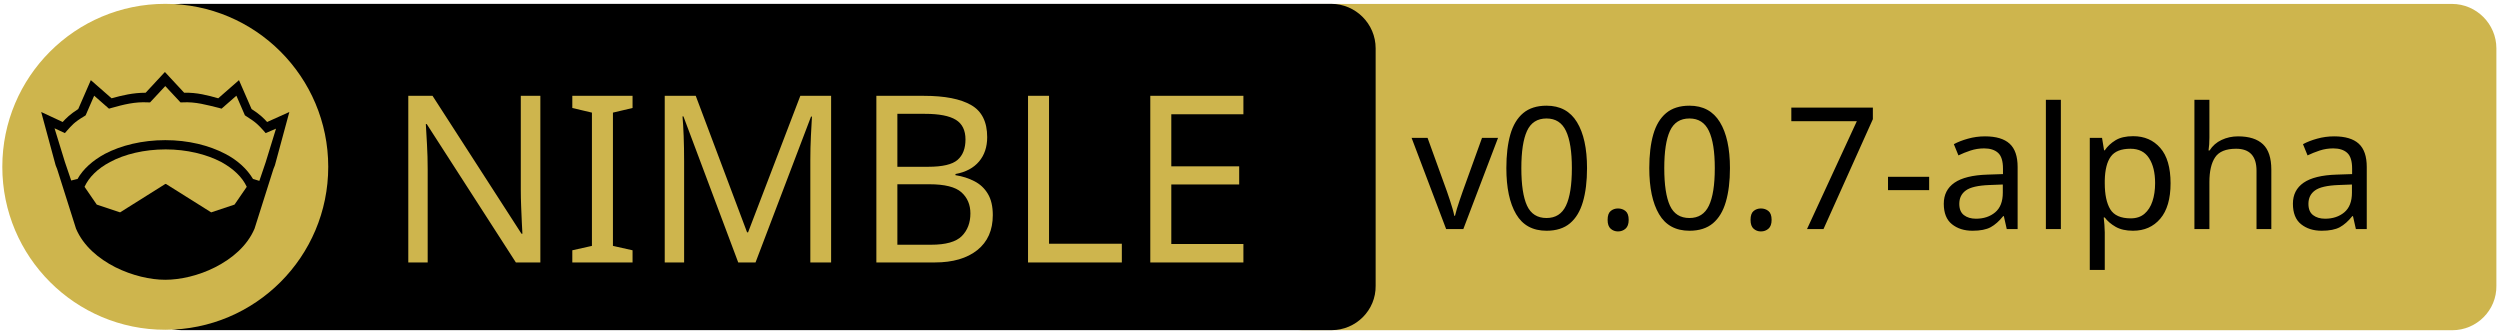
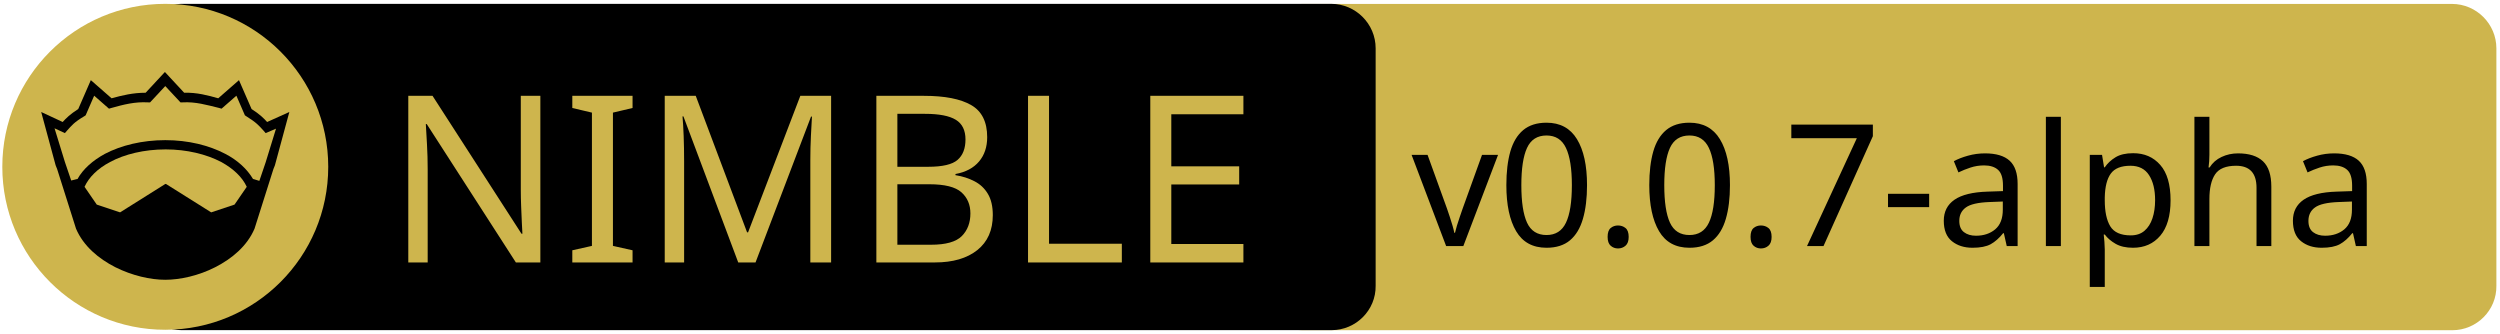
<svg xmlns="http://www.w3.org/2000/svg" xmlns:xlink="http://www.w3.org/1999/xlink" width="675" height="90" xml:space="preserve" version="1.1">
  <a xlink:href="https://github.com/binhonglee/wings">
    <g>
      <path fill="#CEB54D" id="svg_15" d="m662.123,89.159l-310.5,0c-6.6,0 -12,-5.4 -12,-12l0,-64.1c0,-6.6 5.4,-12 12,-12l310.4,0c6.6,0 12,5.4 12,12l0,64.1c0.1,6.6 -5.3,12 -11.9,12z" />
      <path id="svg_1" d="m359.524,89.139l-310.5,0c-6.6,0 -12,-5.4 -12,-12l0,-64.1c0,-6.6 5.4,-12 12,-12l310.4,0c6.6,0 12,5.4 12,12l0,64.1c0.1,6.6 -5.3,12 -11.9,12z" />
      <rect id="svg_2" fill="none" height="45.9" width="315.3" class="st0" y="24.539" x="60.224" />
      <circle id="svg_4" fill="#CEB54D" r="44" cy="45.039" cx="44.624" class="st1" />
      <g id="XMLID_4_">
        <path id="svg_5" d="m78.124,30.239l-3.9,14.4l-0.4,1l-5.1,16.1c0,0 0,0 0,0c-2,4.7 -6.1,8.1 -10.6,10.4c-4.5,2.3 -9.5,3.4 -13.5,3.4c-4,0 -8.9,-1.1 -13.5,-3.4c-4.5,-2.3 -8.6,-5.7 -10.6,-10.4c0,0 0,0 0,0l-5.1,-16.1l-0.4,-1l-3.9,-14.4l5.8,2.7c0.9,-1 2,-2.1 4.2,-3.5l3.4,-7.8l5.6,4.9c2.9,-0.8 5.8,-1.5 9.2,-1.5l5.2,-5.6l5.2,5.6c3.4,-0.1 6.4,0.7 9.2,1.5l5.6,-4.9l3.4,7.8c2.2,1.4 3.3,2.5 4.2,3.5l6,-2.7z" />
        <g id="XMLID_6_">
          <g id="svg_6">
            <path id="svg_7" fill="#CEB54D" d="m66.624,50.439l-3.3,4.8l-6.3,2.1l-12.1,-7.6c-0.1,-0.1 -0.3,-0.1 -0.4,0l-12.1,7.6l-6.3,-2.1l-3.3,-4.8c1.2,-2.6 3.5,-4.9 6.9,-6.7c3.9,-2.1 9.2,-3.4 15,-3.4c5.7,0 11,1.3 15,3.4c3.3,1.8 5.7,4.1 6.9,6.7z" class="st1" />
          </g>
          <g id="svg_8" />
        </g>
        <g id="XMLID_5_">
          <g id="svg_9">
            <path id="svg_10" fill="#CEB54D" d="m74.524,34.739l-2.8,9.1l-1.7,5l-1.6,-0.5c0,0 -0.1,0 -0.1,0c-1.6,-2.7 -4.2,-5.1 -7.5,-6.8c-4.4,-2.3 -10,-3.7 -16.2,-3.7c-6.2,0 -11.9,1.4 -16.3,3.7c-3.3,1.8 -5.9,4.1 -7.4,6.8c0,0 -0.1,0 -0.1,0l-1.6,0.4l-1.7,-5l-2.8,-9.1l2.8,1.3l0.6,-0.7c1.2,-1.3 1.8,-2.2 4.7,-3.9l0.3,-0.2l2.3,-5.3l4,3.5l0.7,-0.2c3.2,-0.9 6.3,-1.7 9.8,-1.5l0.6,0l4.1,-4.4l4.1,4.4l0.6,0c3.5,-0.2 6.5,0.7 9.8,1.5l0.7,0.2l4,-3.5l2.3,5.3l0.3,0.2c2.9,1.8 3.5,2.6 4.7,3.9l0.6,0.7l2.8,-1.2z" class="st1" />
          </g>
          <g id="svg_11" />
        </g>
      </g>
      <text x="-442" y="-350.021" id="svg_16" font-size="63px" font-family="'PT Sans Caption'" fill="#CEB54D" class="st1 st2 st3" transform="matrix(1 0 0 1 546.13 420.879)">NIMBLE</text>
-       <text x="-165" y="-359.031" id="svg_17" font-size="45.938px" font-family="'PT Sans Caption'" fill="#000000" class="st1 st2 st3" transform="matrix(1 0 0 1 546.13 420.879)">v0.0.7-alpha</text>
+       <text x="-165" y="-354.438" id="svg_17" font-size="45.938px" font-family="'PT Sans Caption'" fill="#000000" class="st1 st2 st3" transform="matrix(1 0 0 1 546.13 420.879)">v0.0.7-alpha</text>
    </g>
  </a>
</svg>
